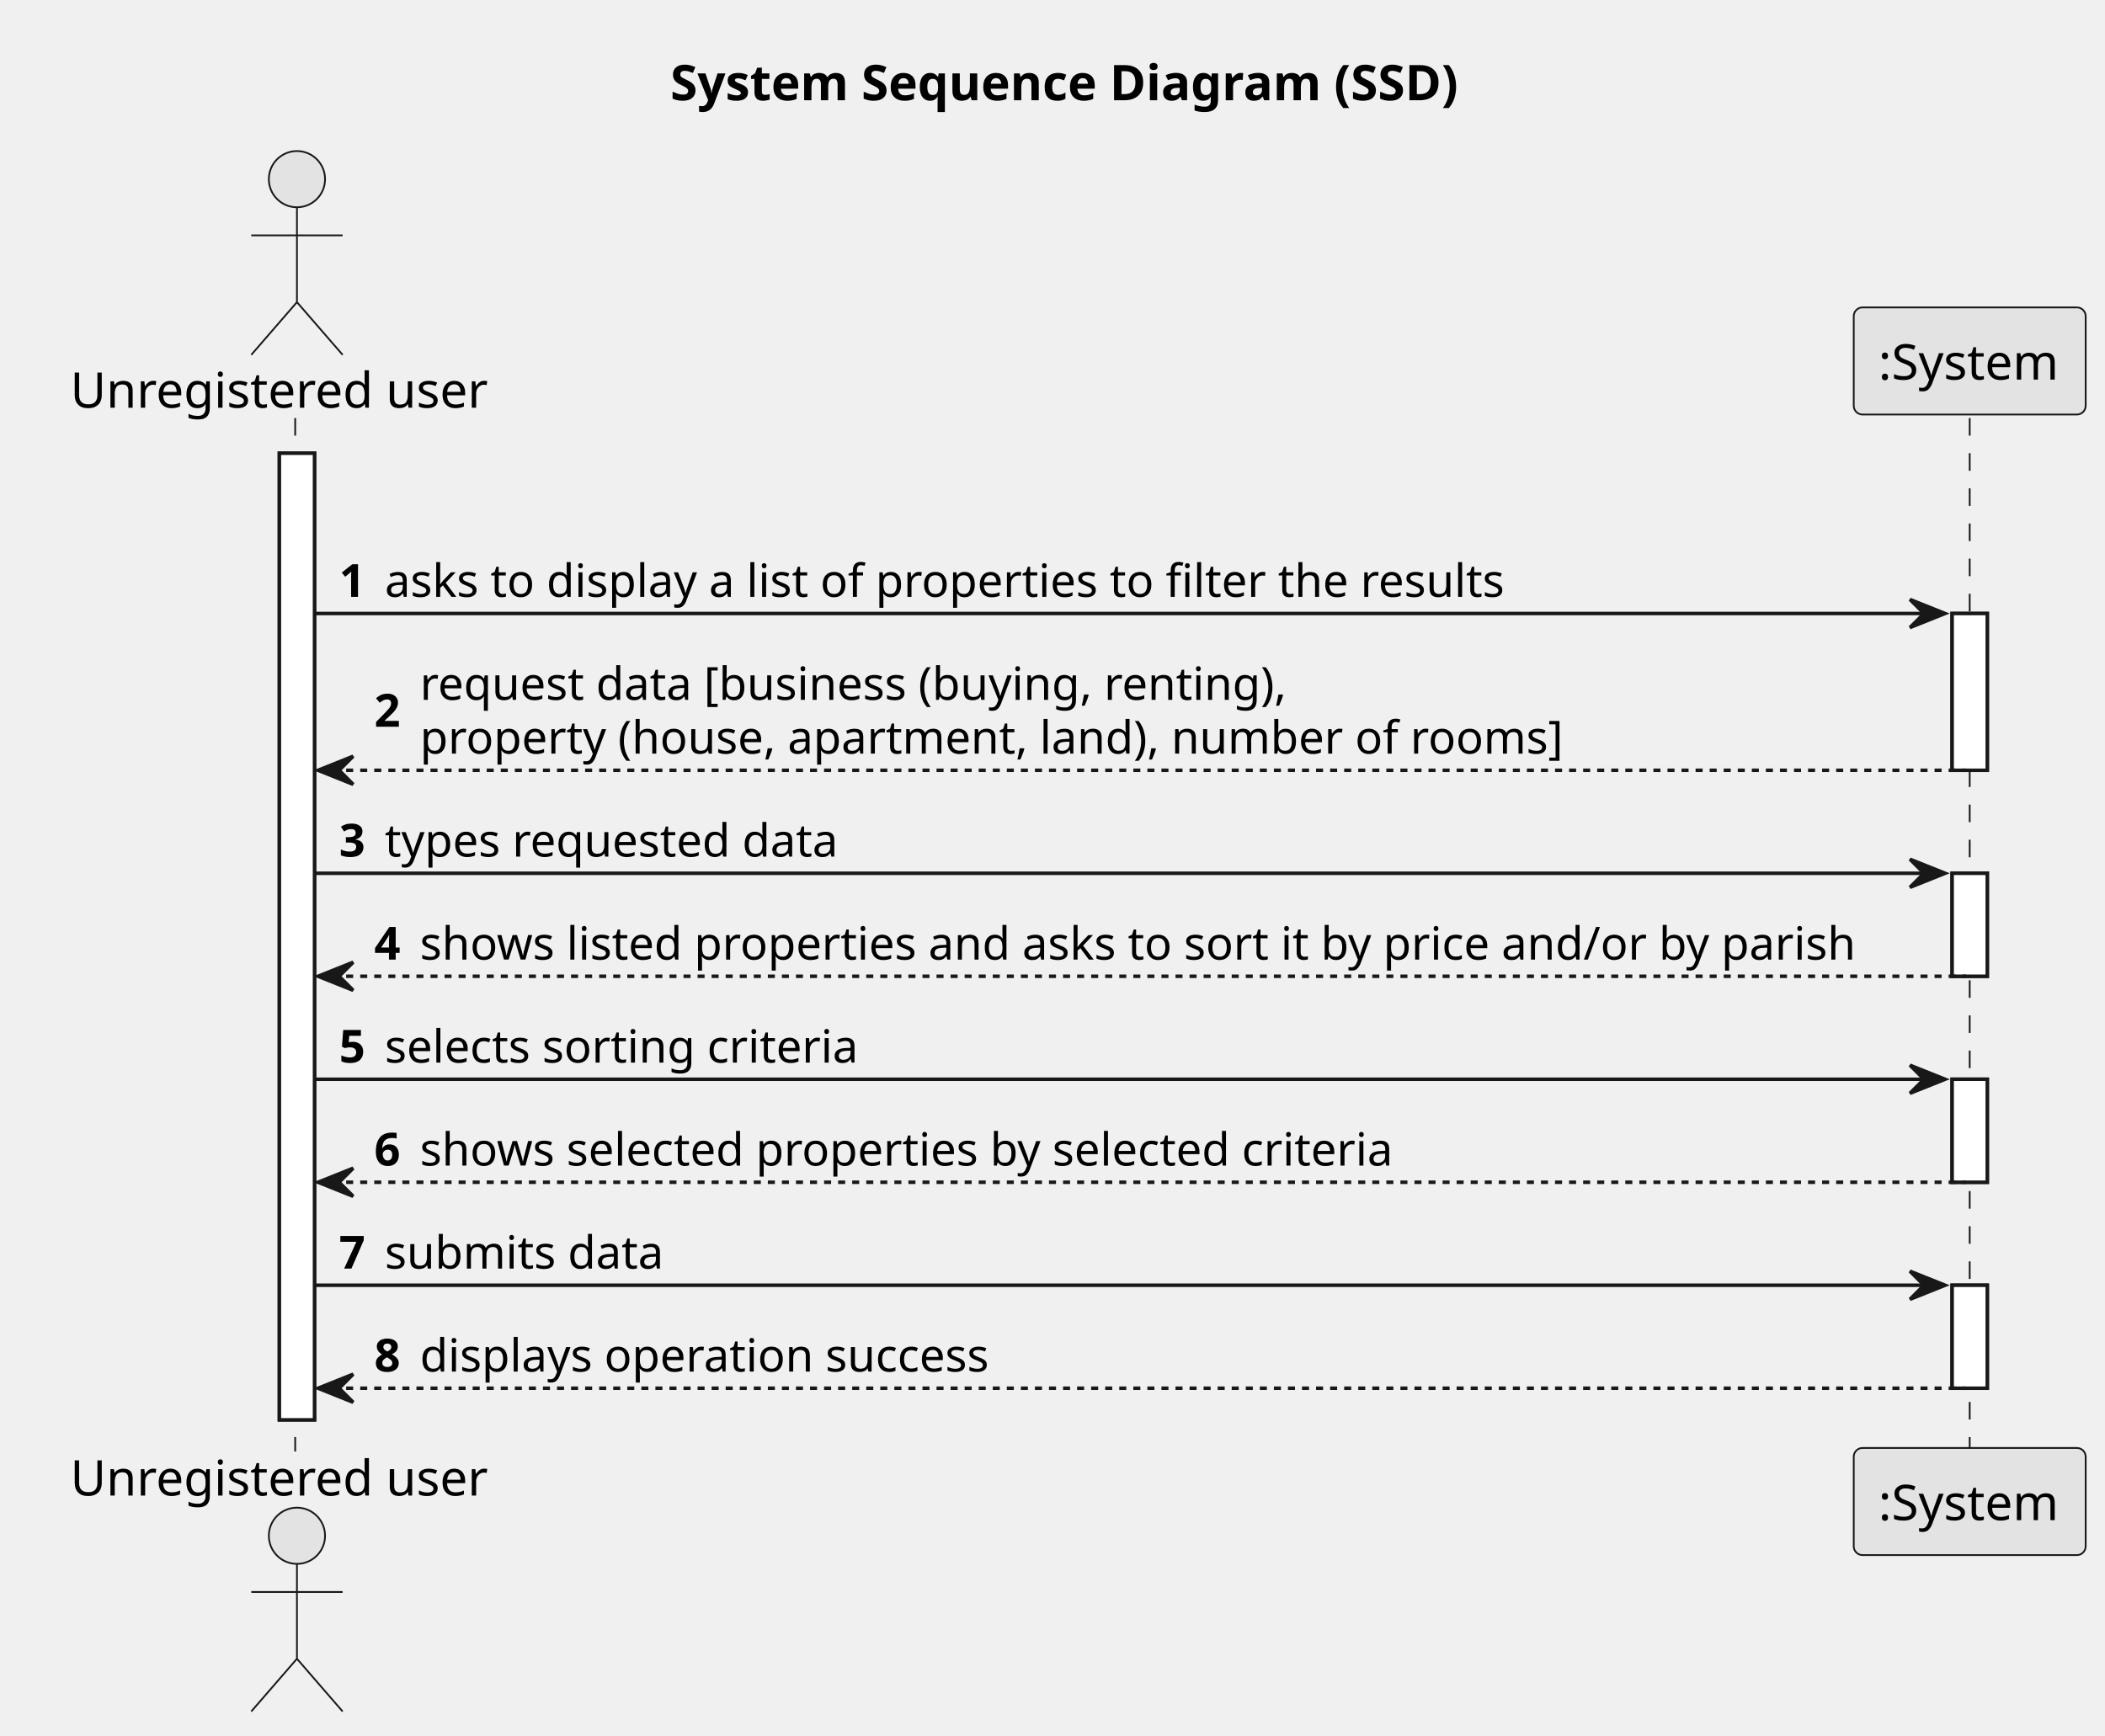
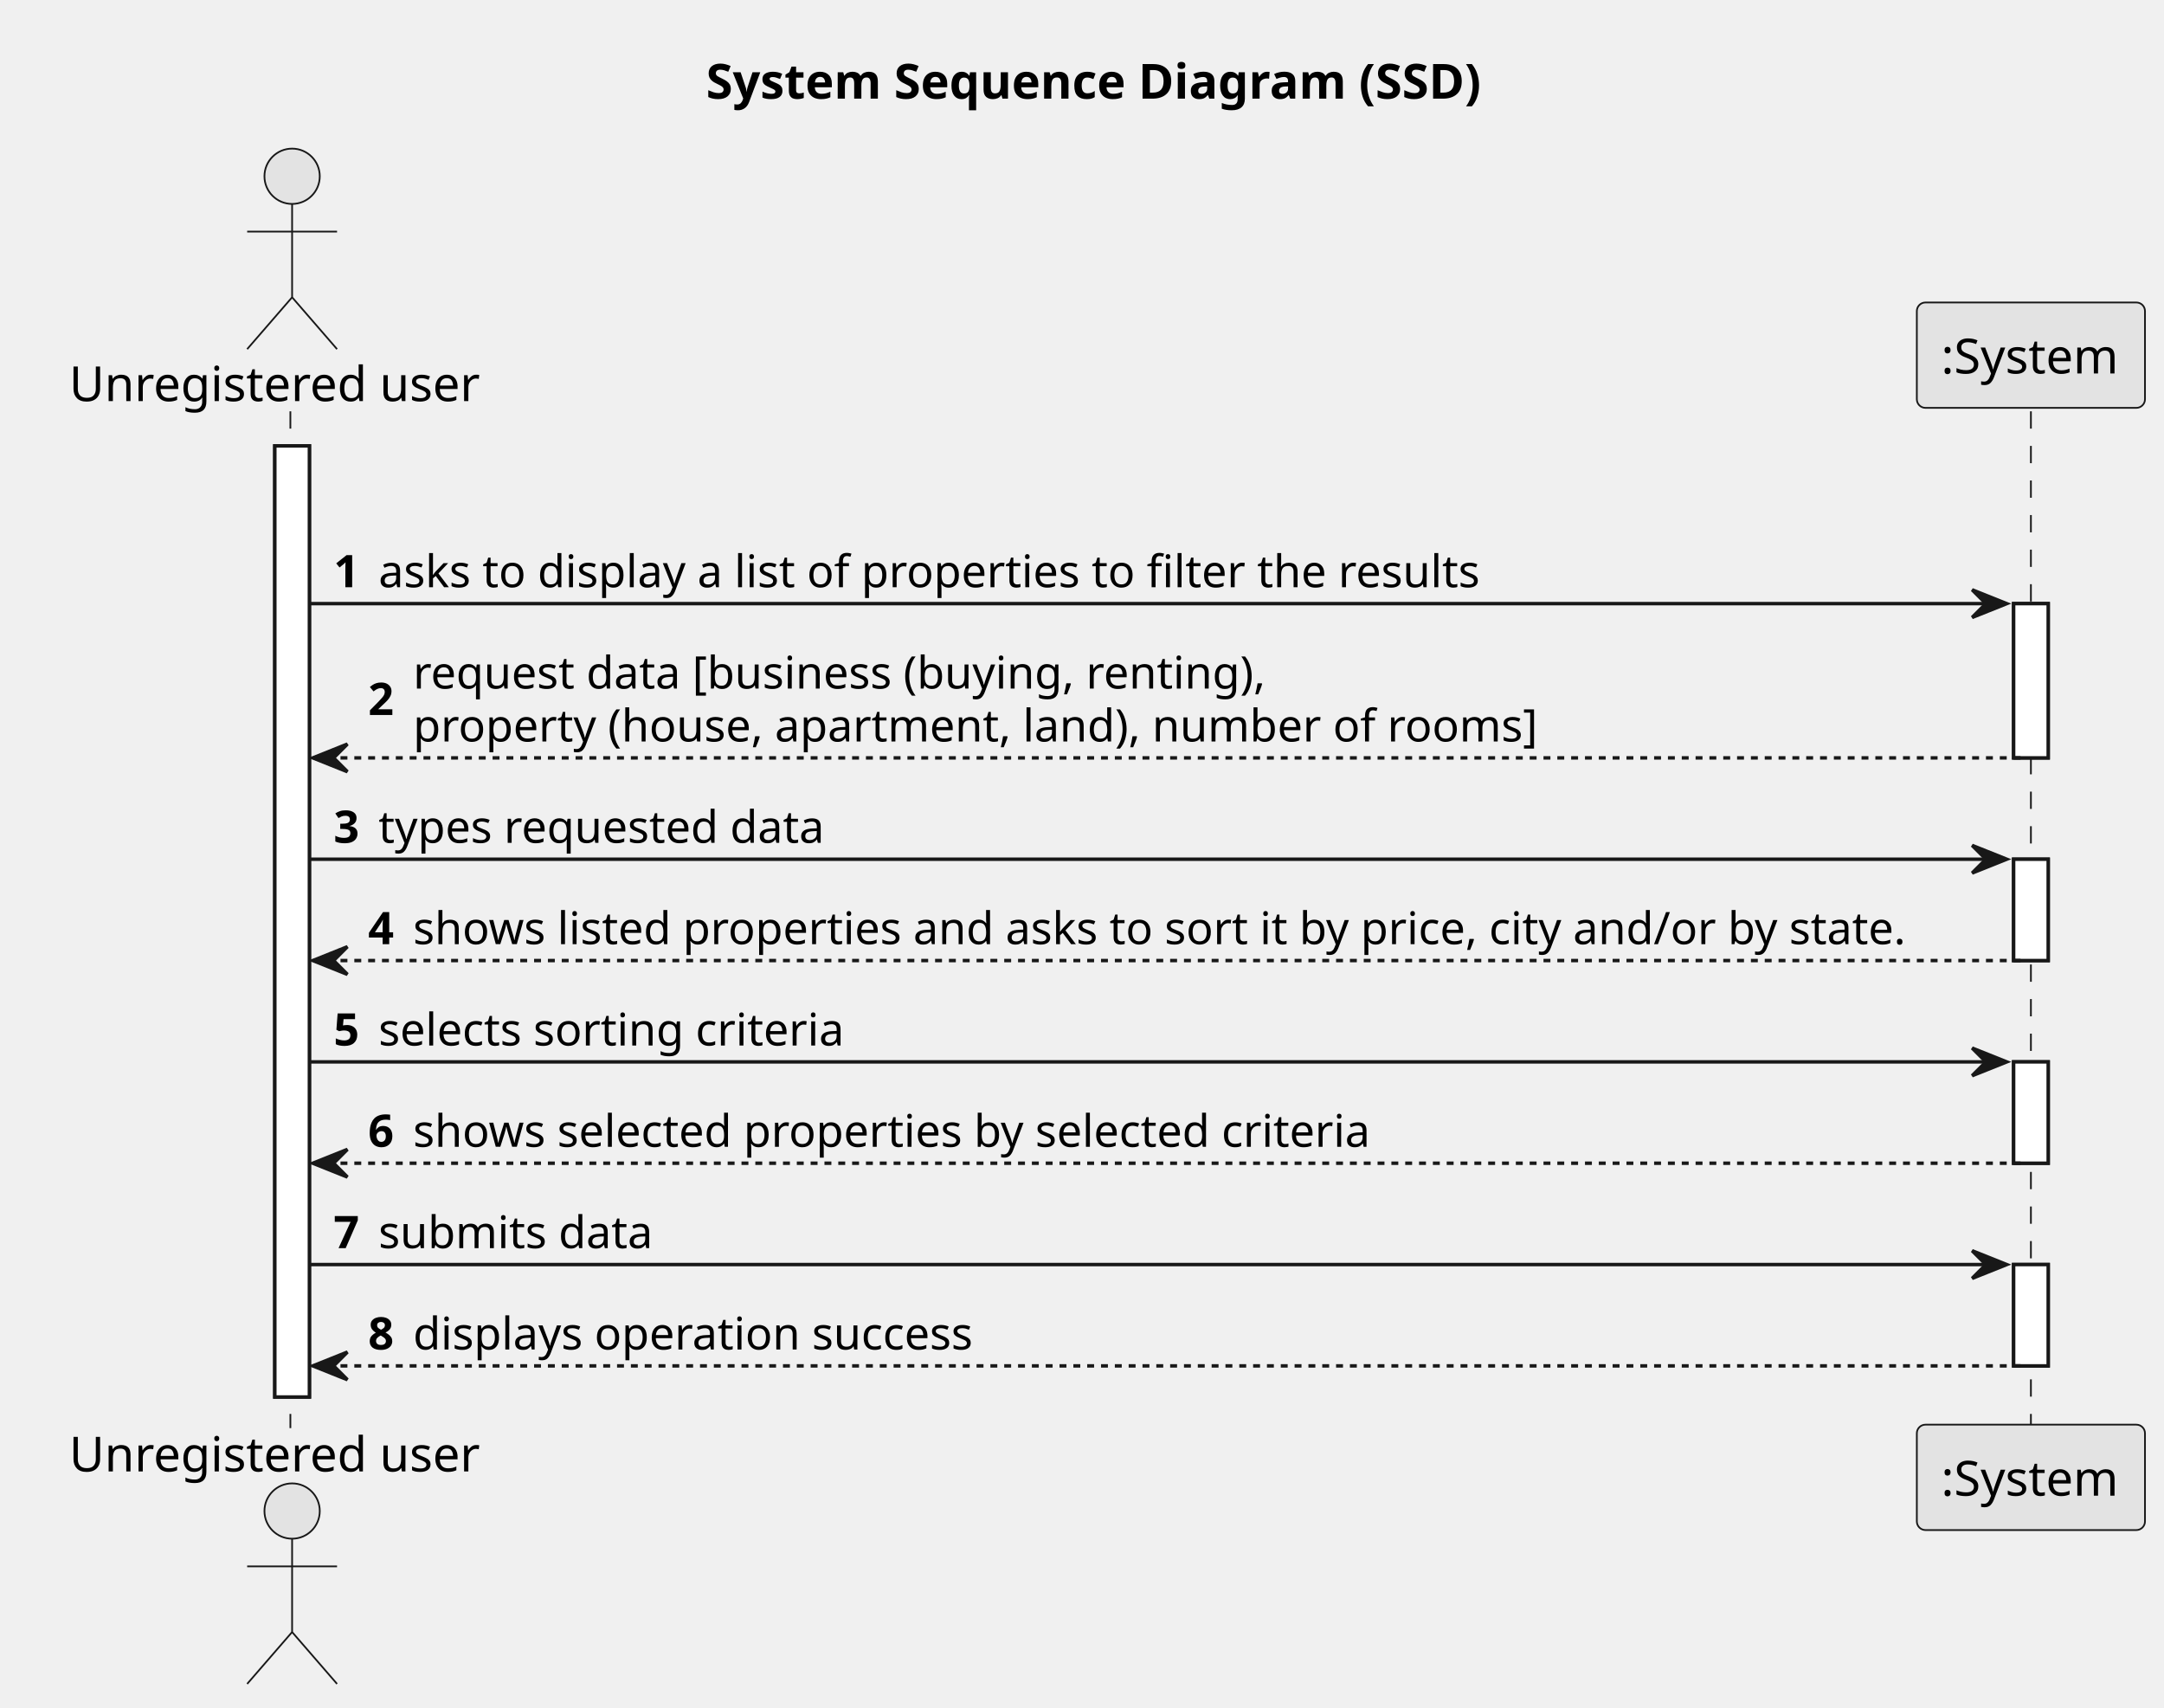
- <svg xmlns="http://www.w3.org/2000/svg" contentStyleType="text/css" height="494px" preserveAspectRatio="none" style="width:599px;height:494px;background:#FFFFFF;" version="1.1" viewBox="0 0 599 494" width="599px" zoomAndPan="magnify">
+ <svg xmlns="http://www.w3.org/2000/svg" contentStyleType="text/css" height="494px" preserveAspectRatio="none" style="width:626px;height:494px;background:#FFFFFF;" version="1.1" viewBox="0 0 626 494" width="626px" zoomAndPan="magnify">
  <defs />
  <g>
-     <text fill="#000000" font-family="sans-serif" font-size="14" font-weight="bold" lengthAdjust="spacing" textLength="231" x="190.75" y="28.535">System Sequence Diagram (SSD)</text>
+     <text fill="#000000" font-family="sans-serif" font-size="14" font-weight="bold" lengthAdjust="spacing" textLength="231" x="204.25" y="28.535">System Sequence Diagram (SSD)</text>
    <rect fill="#FFFFFF" height="275.106" style="stroke:#181818;stroke-width:1.0;" width="10" x="79.5" y="128.977" />
-     <rect fill="#FFFFFF" height="44.621" style="stroke:#181818;stroke-width:1.0;" width="10" x="555.5" y="174.598" />
-     <rect fill="#FFFFFF" height="29.311" style="stroke:#181818;stroke-width:1.0;" width="10" x="555.5" y="248.529" />
-     <rect fill="#FFFFFF" height="29.311" style="stroke:#181818;stroke-width:1.0;" width="10" x="555.5" y="307.15" />
-     <rect fill="#FFFFFF" height="29.311" style="stroke:#181818;stroke-width:1.0;" width="10" x="555.5" y="365.772" />
+     <rect fill="#FFFFFF" height="44.621" style="stroke:#181818;stroke-width:1.0;" width="10" x="582.5" y="174.598" />
+     <rect fill="#FFFFFF" height="29.311" style="stroke:#181818;stroke-width:1.0;" width="10" x="582.5" y="248.529" />
+     <rect fill="#FFFFFF" height="29.311" style="stroke:#181818;stroke-width:1.0;" width="10" x="582.5" y="307.15" />
+     <rect fill="#FFFFFF" height="29.311" style="stroke:#181818;stroke-width:1.0;" width="10" x="582.5" y="365.772" />
    <line style="stroke:#181818;stroke-width:0.5;stroke-dasharray:5.0,5.0;" x1="84" x2="84" y1="118.977" y2="413.082" />
-     <line style="stroke:#181818;stroke-width:0.5;stroke-dasharray:5.0,5.0;" x1="560.5" x2="560.5" y1="118.977" y2="413.082" />
+     <line style="stroke:#181818;stroke-width:0.5;stroke-dasharray:5.0,5.0;" x1="587.5" x2="587.5" y1="118.977" y2="413.082" />
    <text fill="#000000" font-family="sans-serif" font-size="14" lengthAdjust="spacing" textLength="123" x="20" y="116.023">Unregistered user</text>
    <ellipse cx="84.5" cy="50.988" fill="#E3E3E3" rx="8" ry="8" style="stroke:#181818;stroke-width:0.5;" />
    <path d="M84.5,58.988 L84.5,85.988 M71.5,66.988 L97.5,66.988 M84.5,85.988 L71.5,100.988 M84.5,85.988 L97.5,100.988 " fill="none" style="stroke:#181818;stroke-width:0.5;" />
    <text fill="#000000" font-family="sans-serif" font-size="14" lengthAdjust="spacing" textLength="123" x="20" y="425.617">Unregistered user</text>
    <ellipse cx="84.5" cy="437.07" fill="#E3E3E3" rx="8" ry="8" style="stroke:#181818;stroke-width:0.5;" />
    <path d="M84.5,445.07 L84.5,472.07 M71.5,453.07 L97.5,453.07 M84.5,472.07 L71.5,487.07 M84.5,472.07 L97.5,487.07 " fill="none" style="stroke:#181818;stroke-width:0.5;" />
-     <rect fill="#E3E3E3" height="30.488" rx="2.5" ry="2.5" style="stroke:#181818;stroke-width:0.5;" width="66" x="527.5" y="87.488" />
-     <text fill="#000000" font-family="sans-serif" font-size="14" lengthAdjust="spacing" textLength="52" x="534.5" y="108.023">:System</text>
-     <rect fill="#E3E3E3" height="30.488" rx="2.5" ry="2.5" style="stroke:#181818;stroke-width:0.5;" width="66" x="527.5" y="412.082" />
-     <text fill="#000000" font-family="sans-serif" font-size="14" lengthAdjust="spacing" textLength="52" x="534.5" y="432.617">:System</text>
+     <rect fill="#E3E3E3" height="30.488" rx="2.5" ry="2.5" style="stroke:#181818;stroke-width:0.5;" width="66" x="554.5" y="87.488" />
+     <text fill="#000000" font-family="sans-serif" font-size="14" lengthAdjust="spacing" textLength="52" x="561.5" y="108.023">:System</text>
+     <rect fill="#E3E3E3" height="30.488" rx="2.5" ry="2.5" style="stroke:#181818;stroke-width:0.5;" width="66" x="554.5" y="412.082" />
+     <text fill="#000000" font-family="sans-serif" font-size="14" lengthAdjust="spacing" textLength="52" x="561.5" y="432.617">:System</text>
    <rect fill="#FFFFFF" height="275.106" style="stroke:#181818;stroke-width:1.0;" width="10" x="79.5" y="128.977" />
-     <rect fill="#FFFFFF" height="44.621" style="stroke:#181818;stroke-width:1.0;" width="10" x="555.5" y="174.598" />
-     <rect fill="#FFFFFF" height="29.311" style="stroke:#181818;stroke-width:1.0;" width="10" x="555.5" y="248.529" />
-     <rect fill="#FFFFFF" height="29.311" style="stroke:#181818;stroke-width:1.0;" width="10" x="555.5" y="307.15" />
-     <rect fill="#FFFFFF" height="29.311" style="stroke:#181818;stroke-width:1.0;" width="10" x="555.5" y="365.772" />
-     <polygon fill="#181818" points="543.5,170.598,553.5,174.598,543.5,178.598,547.5,174.598" style="stroke:#181818;stroke-width:1.0;" />
-     <line style="stroke:#181818;stroke-width:1.0;" x1="89.5" x2="549.5" y1="174.598" y2="174.598" />
+     <rect fill="#FFFFFF" height="44.621" style="stroke:#181818;stroke-width:1.0;" width="10" x="582.5" y="174.598" />
+     <rect fill="#FFFFFF" height="29.311" style="stroke:#181818;stroke-width:1.0;" width="10" x="582.5" y="248.529" />
+     <rect fill="#FFFFFF" height="29.311" style="stroke:#181818;stroke-width:1.0;" width="10" x="582.5" y="307.15" />
+     <rect fill="#FFFFFF" height="29.311" style="stroke:#181818;stroke-width:1.0;" width="10" x="582.5" y="365.772" />
+     <polygon fill="#181818" points="570.5,170.598,580.5,174.598,570.5,178.598,574.5,174.598" style="stroke:#181818;stroke-width:1.0;" />
+     <line style="stroke:#181818;stroke-width:1.0;" x1="89.5" x2="576.5" y1="174.598" y2="174.598" />
    <text fill="#000000" font-family="sans-serif" font-size="13" font-weight="bold" lengthAdjust="spacing" textLength="9" x="96.5" y="169.856">1</text>
    <text fill="#000000" font-family="sans-serif" font-size="13" lengthAdjust="spacing" textLength="337" x="109.5" y="169.856">asks to display a list of properties to filter the results</text>
    <polygon fill="#181818" points="100.5,215.219,90.5,219.219,100.5,223.219,96.5,219.219" style="stroke:#181818;stroke-width:1.0;" />
-     <line style="stroke:#181818;stroke-width:1.0;stroke-dasharray:2.0,2.0;" x1="94.5" x2="559.5" y1="219.219" y2="219.219" />
+     <line style="stroke:#181818;stroke-width:1.0;stroke-dasharray:2.0,2.0;" x1="94.5" x2="586.5" y1="219.219" y2="219.219" />
    <text fill="#000000" font-family="sans-serif" font-size="13" font-weight="bold" lengthAdjust="spacing" textLength="9" x="106.5" y="206.821">2</text>
    <text fill="#000000" font-family="sans-serif" font-size="13" lengthAdjust="spacing" textLength="254" x="119.5" y="199.166">request data [business (buying, renting),</text>
    <text fill="#000000" font-family="sans-serif" font-size="13" lengthAdjust="spacing" textLength="331" x="119.5" y="214.477">property (house, apartment, land), number of rooms]</text>
-     <polygon fill="#181818" points="543.5,244.529,553.5,248.529,543.5,252.529,547.5,248.529" style="stroke:#181818;stroke-width:1.0;" />
-     <line style="stroke:#181818;stroke-width:1.0;" x1="89.5" x2="549.5" y1="248.529" y2="248.529" />
+     <polygon fill="#181818" points="570.5,244.529,580.5,248.529,570.5,252.529,574.5,248.529" style="stroke:#181818;stroke-width:1.0;" />
+     <line style="stroke:#181818;stroke-width:1.0;" x1="89.5" x2="576.5" y1="248.529" y2="248.529" />
    <text fill="#000000" font-family="sans-serif" font-size="13" font-weight="bold" lengthAdjust="spacing" textLength="9" x="96.5" y="243.787">3</text>
    <text fill="#000000" font-family="sans-serif" font-size="13" lengthAdjust="spacing" textLength="131" x="109.5" y="243.787">types requested data</text>
    <polygon fill="#181818" points="100.5,273.84,90.5,277.84,100.5,281.84,96.5,277.84" style="stroke:#181818;stroke-width:1.0;" />
-     <line style="stroke:#181818;stroke-width:1.0;stroke-dasharray:2.0,2.0;" x1="94.5" x2="559.5" y1="277.84" y2="277.84" />
+     <line style="stroke:#181818;stroke-width:1.0;stroke-dasharray:2.0,2.0;" x1="94.5" x2="586.5" y1="277.84" y2="277.84" />
    <text fill="#000000" font-family="sans-serif" font-size="13" font-weight="bold" lengthAdjust="spacing" textLength="9" x="106.5" y="273.098">4</text>
-     <text fill="#000000" font-family="sans-serif" font-size="13" lengthAdjust="spacing" textLength="429" x="119.5" y="273.098">shows listed properties and asks to sort it by price and/or by parish</text>
-     <polygon fill="#181818" points="543.5,303.15,553.5,307.15,543.5,311.15,547.5,307.15" style="stroke:#181818;stroke-width:1.0;" />
-     <line style="stroke:#181818;stroke-width:1.0;" x1="89.5" x2="549.5" y1="307.15" y2="307.15" />
+     <text fill="#000000" font-family="sans-serif" font-size="13" lengthAdjust="spacing" textLength="456" x="119.5" y="273.098">shows listed properties and asks to sort it by price, city and/or by state.</text>
+     <polygon fill="#181818" points="570.5,303.15,580.5,307.15,570.5,311.15,574.5,307.15" style="stroke:#181818;stroke-width:1.0;" />
+     <line style="stroke:#181818;stroke-width:1.0;" x1="89.5" x2="576.5" y1="307.15" y2="307.15" />
    <text fill="#000000" font-family="sans-serif" font-size="13" font-weight="bold" lengthAdjust="spacing" textLength="9" x="96.5" y="302.408">5</text>
    <text fill="#000000" font-family="sans-serif" font-size="13" lengthAdjust="spacing" textLength="141" x="109.5" y="302.408">selects sorting criteria</text>
    <polygon fill="#181818" points="100.5,332.461,90.5,336.461,100.5,340.461,96.5,336.461" style="stroke:#181818;stroke-width:1.0;" />
-     <line style="stroke:#181818;stroke-width:1.0;stroke-dasharray:2.0,2.0;" x1="94.5" x2="559.5" y1="336.461" y2="336.461" />
+     <line style="stroke:#181818;stroke-width:1.0;stroke-dasharray:2.0,2.0;" x1="94.5" x2="586.5" y1="336.461" y2="336.461" />
    <text fill="#000000" font-family="sans-serif" font-size="13" font-weight="bold" lengthAdjust="spacing" textLength="9" x="106.5" y="331.719">6</text>
    <text fill="#000000" font-family="sans-serif" font-size="13" lengthAdjust="spacing" textLength="287" x="119.5" y="331.719">shows selected properties by selected criteria</text>
-     <polygon fill="#181818" points="543.5,361.772,553.5,365.772,543.5,369.772,547.5,365.772" style="stroke:#181818;stroke-width:1.0;" />
-     <line style="stroke:#181818;stroke-width:1.0;" x1="89.5" x2="549.5" y1="365.772" y2="365.772" />
+     <polygon fill="#181818" points="570.5,361.772,580.5,365.772,570.5,369.772,574.5,365.772" style="stroke:#181818;stroke-width:1.0;" />
+     <line style="stroke:#181818;stroke-width:1.0;" x1="89.5" x2="576.5" y1="365.772" y2="365.772" />
    <text fill="#000000" font-family="sans-serif" font-size="13" font-weight="bold" lengthAdjust="spacing" textLength="9" x="96.5" y="361.029">7</text>
    <text fill="#000000" font-family="sans-serif" font-size="13" lengthAdjust="spacing" textLength="82" x="109.5" y="361.029">submits data</text>
    <polygon fill="#181818" points="100.5,391.082,90.5,395.082,100.5,399.082,96.5,395.082" style="stroke:#181818;stroke-width:1.0;" />
-     <line style="stroke:#181818;stroke-width:1.0;stroke-dasharray:2.0,2.0;" x1="94.5" x2="559.5" y1="395.082" y2="395.082" />
+     <line style="stroke:#181818;stroke-width:1.0;stroke-dasharray:2.0,2.0;" x1="94.5" x2="586.5" y1="395.082" y2="395.082" />
    <text fill="#000000" font-family="sans-serif" font-size="13" font-weight="bold" lengthAdjust="spacing" textLength="9" x="106.5" y="390.34">8</text>
    <text fill="#000000" font-family="sans-serif" font-size="13" lengthAdjust="spacing" textLength="170" x="119.5" y="390.34">displays operation success</text>
  </g>
</svg>
